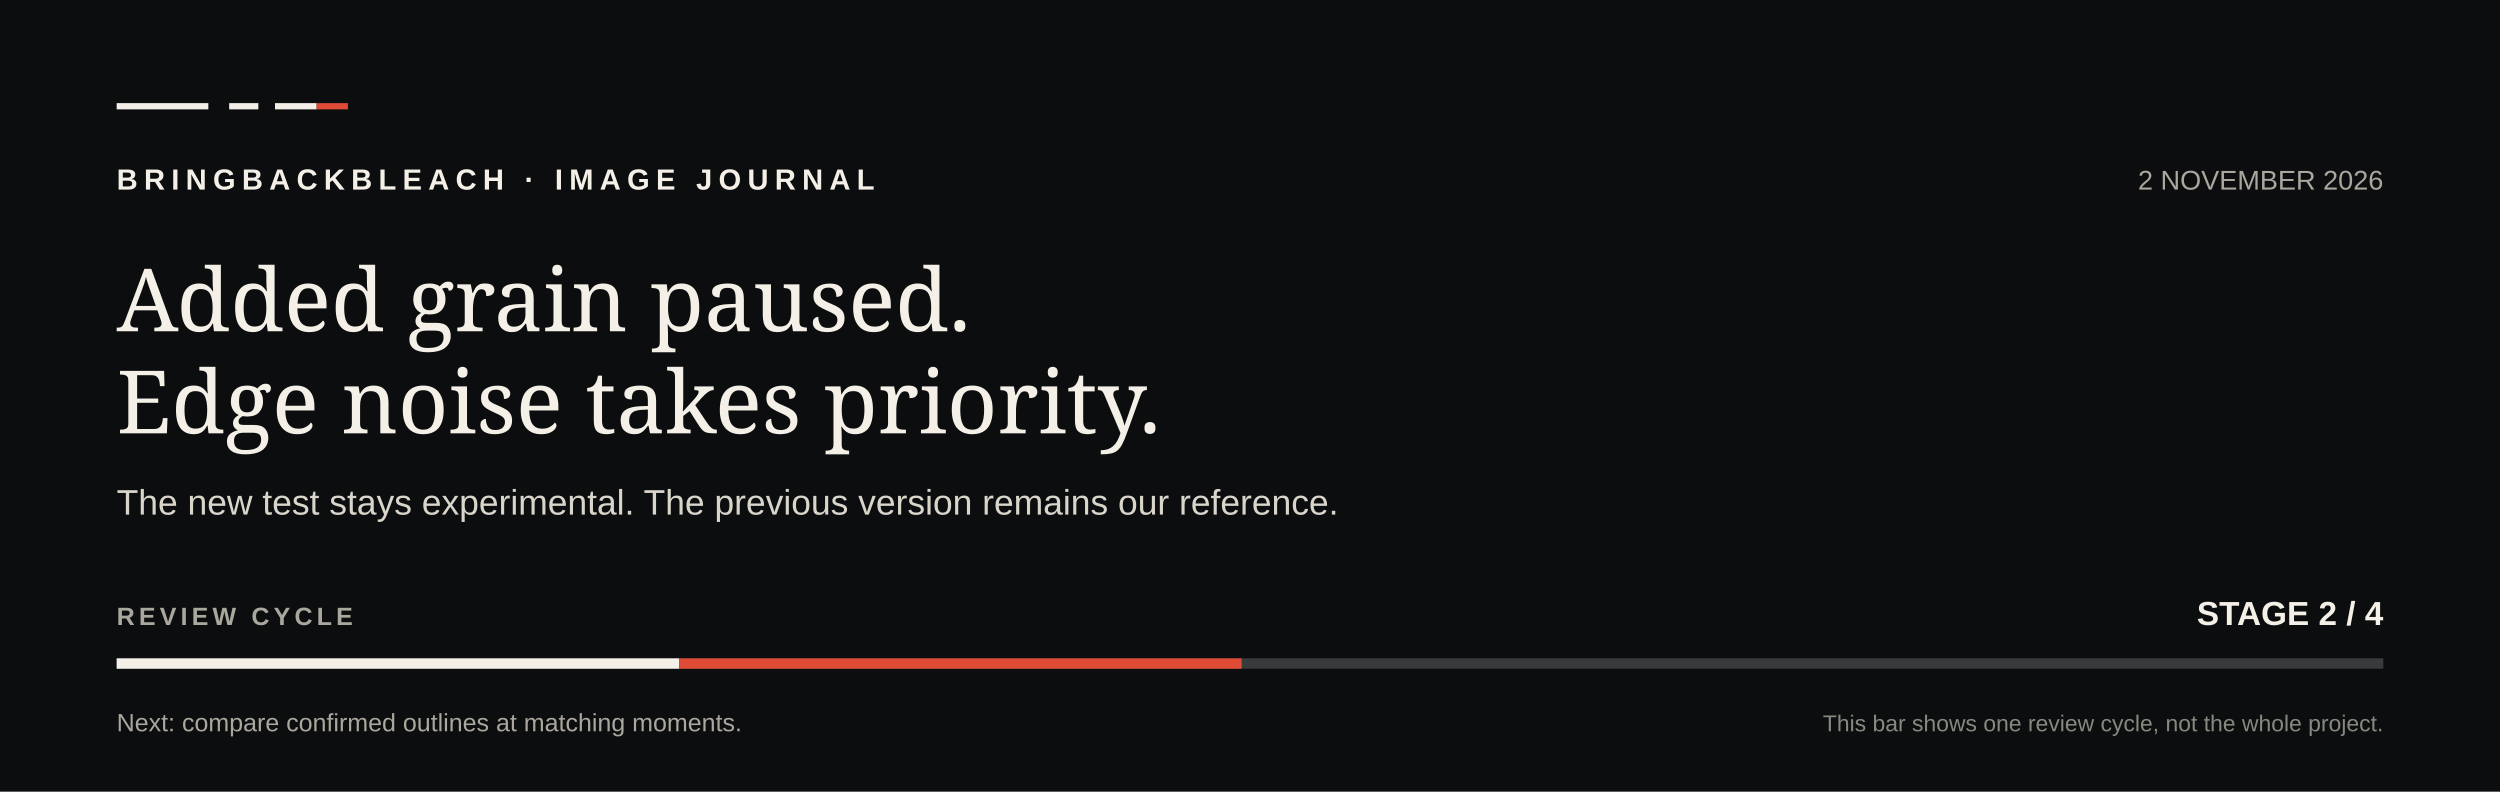
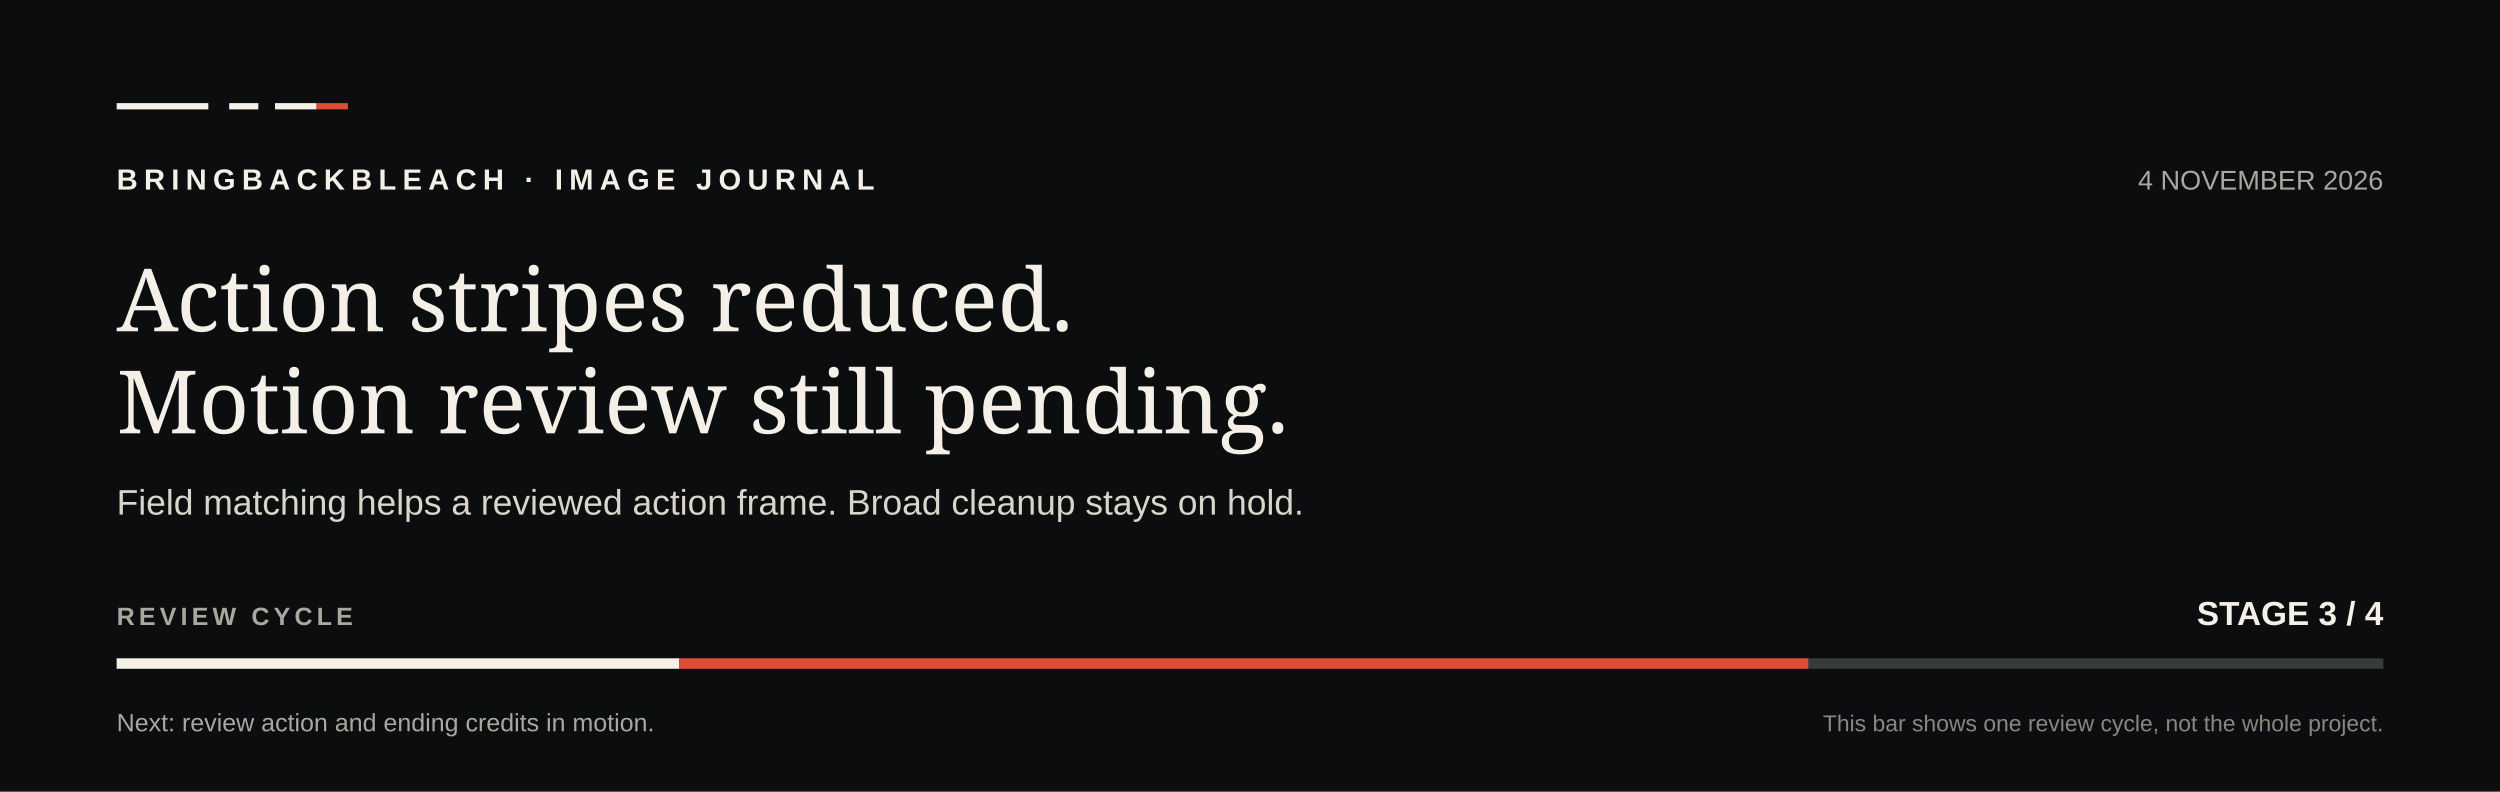
<svg xmlns="http://www.w3.org/2000/svg" width="1200" height="380" viewBox="0 0 1200 380" role="img" aria-labelledby="title description">
  <rect width="1200" height="380" fill="#0b0d0e" />
  <path d="M56 51h44M110 51h14M132 51h20" stroke="#f4f0e7" stroke-width="3" />
  <path d="M152 51h15" stroke="#df4b35" stroke-width="3" />
  <text x="56" y="91" fill="#f4f0e7" font-family="Arial,sans-serif" font-size="14" font-weight="700" letter-spacing="3">BRINGBACKBLEACH · IMAGE JOURNAL</text>
-   <text x="1144" y="91" fill="#aaa79e" font-family="Arial,sans-serif" font-size="13" text-anchor="end">2 NOVEMBER 2026</text>
-   <text x="56" y="159" fill="#f4f0e7" font-family="Georgia,serif" font-size="42">Added grain paused.</text>
-   <text x="56" y="208" fill="#f4f0e7" font-family="Georgia,serif" font-size="42">Edge noise takes priority.</text>
-   <text x="56" y="247" fill="#d9d5cb" font-family="Arial,sans-serif" font-size="17">The new test stays experimental. The previous version remains our reference.</text>
+   <text x="1144" y="91" fill="#aaa79e" font-family="Arial,sans-serif" font-size="13" text-anchor="end">4 NOVEMBER 2026</text>
+   <text x="56" y="159" fill="#f4f0e7" font-family="Georgia,serif" font-size="42">Action stripes reduced.</text>
+   <text x="56" y="208" fill="#f4f0e7" font-family="Georgia,serif" font-size="42">Motion review still pending.</text>
+   <text x="56" y="247" fill="#d9d5cb" font-family="Arial,sans-serif" font-size="17">Field matching helps a reviewed action frame. Broad cleanup stays on hold.</text>
  <text x="56" y="300" fill="#aaa79e" font-family="Arial,sans-serif" font-size="12" font-weight="700" letter-spacing="2">REVIEW CYCLE</text>
-   <text x="1144" y="300" fill="#f4f0e7" font-family="Arial,sans-serif" font-size="16" font-weight="700" text-anchor="end">STAGE 2 / 4</text>
+   <text x="1144" y="300" fill="#f4f0e7" font-family="Arial,sans-serif" font-size="16" font-weight="700" text-anchor="end">STAGE 3 / 4</text>
  <rect x="56" y="316" width="1088" height="5" fill="#383b3b" />
  <rect x="56" y="316" width="270" height="5" fill="#f4f0e7" />
-   <rect x="326" y="316" width="270" height="5" fill="#df4b35" />
-   <text x="56" y="351" fill="#aaa79e" font-family="Arial,sans-serif" font-size="12">Next: compare confirmed outlines at matching moments.</text>
+   <rect x="326" y="316" width="542" height="5" fill="#df4b35" />
+   <text x="56" y="351" fill="#aaa79e" font-family="Arial,sans-serif" font-size="12">Next: review action and ending credits in motion.</text>
  <text x="1144" y="351" fill="#878980" font-family="Arial,sans-serif" font-size="11" text-anchor="end">This bar shows one review cycle, not the whole project.</text>
</svg>
